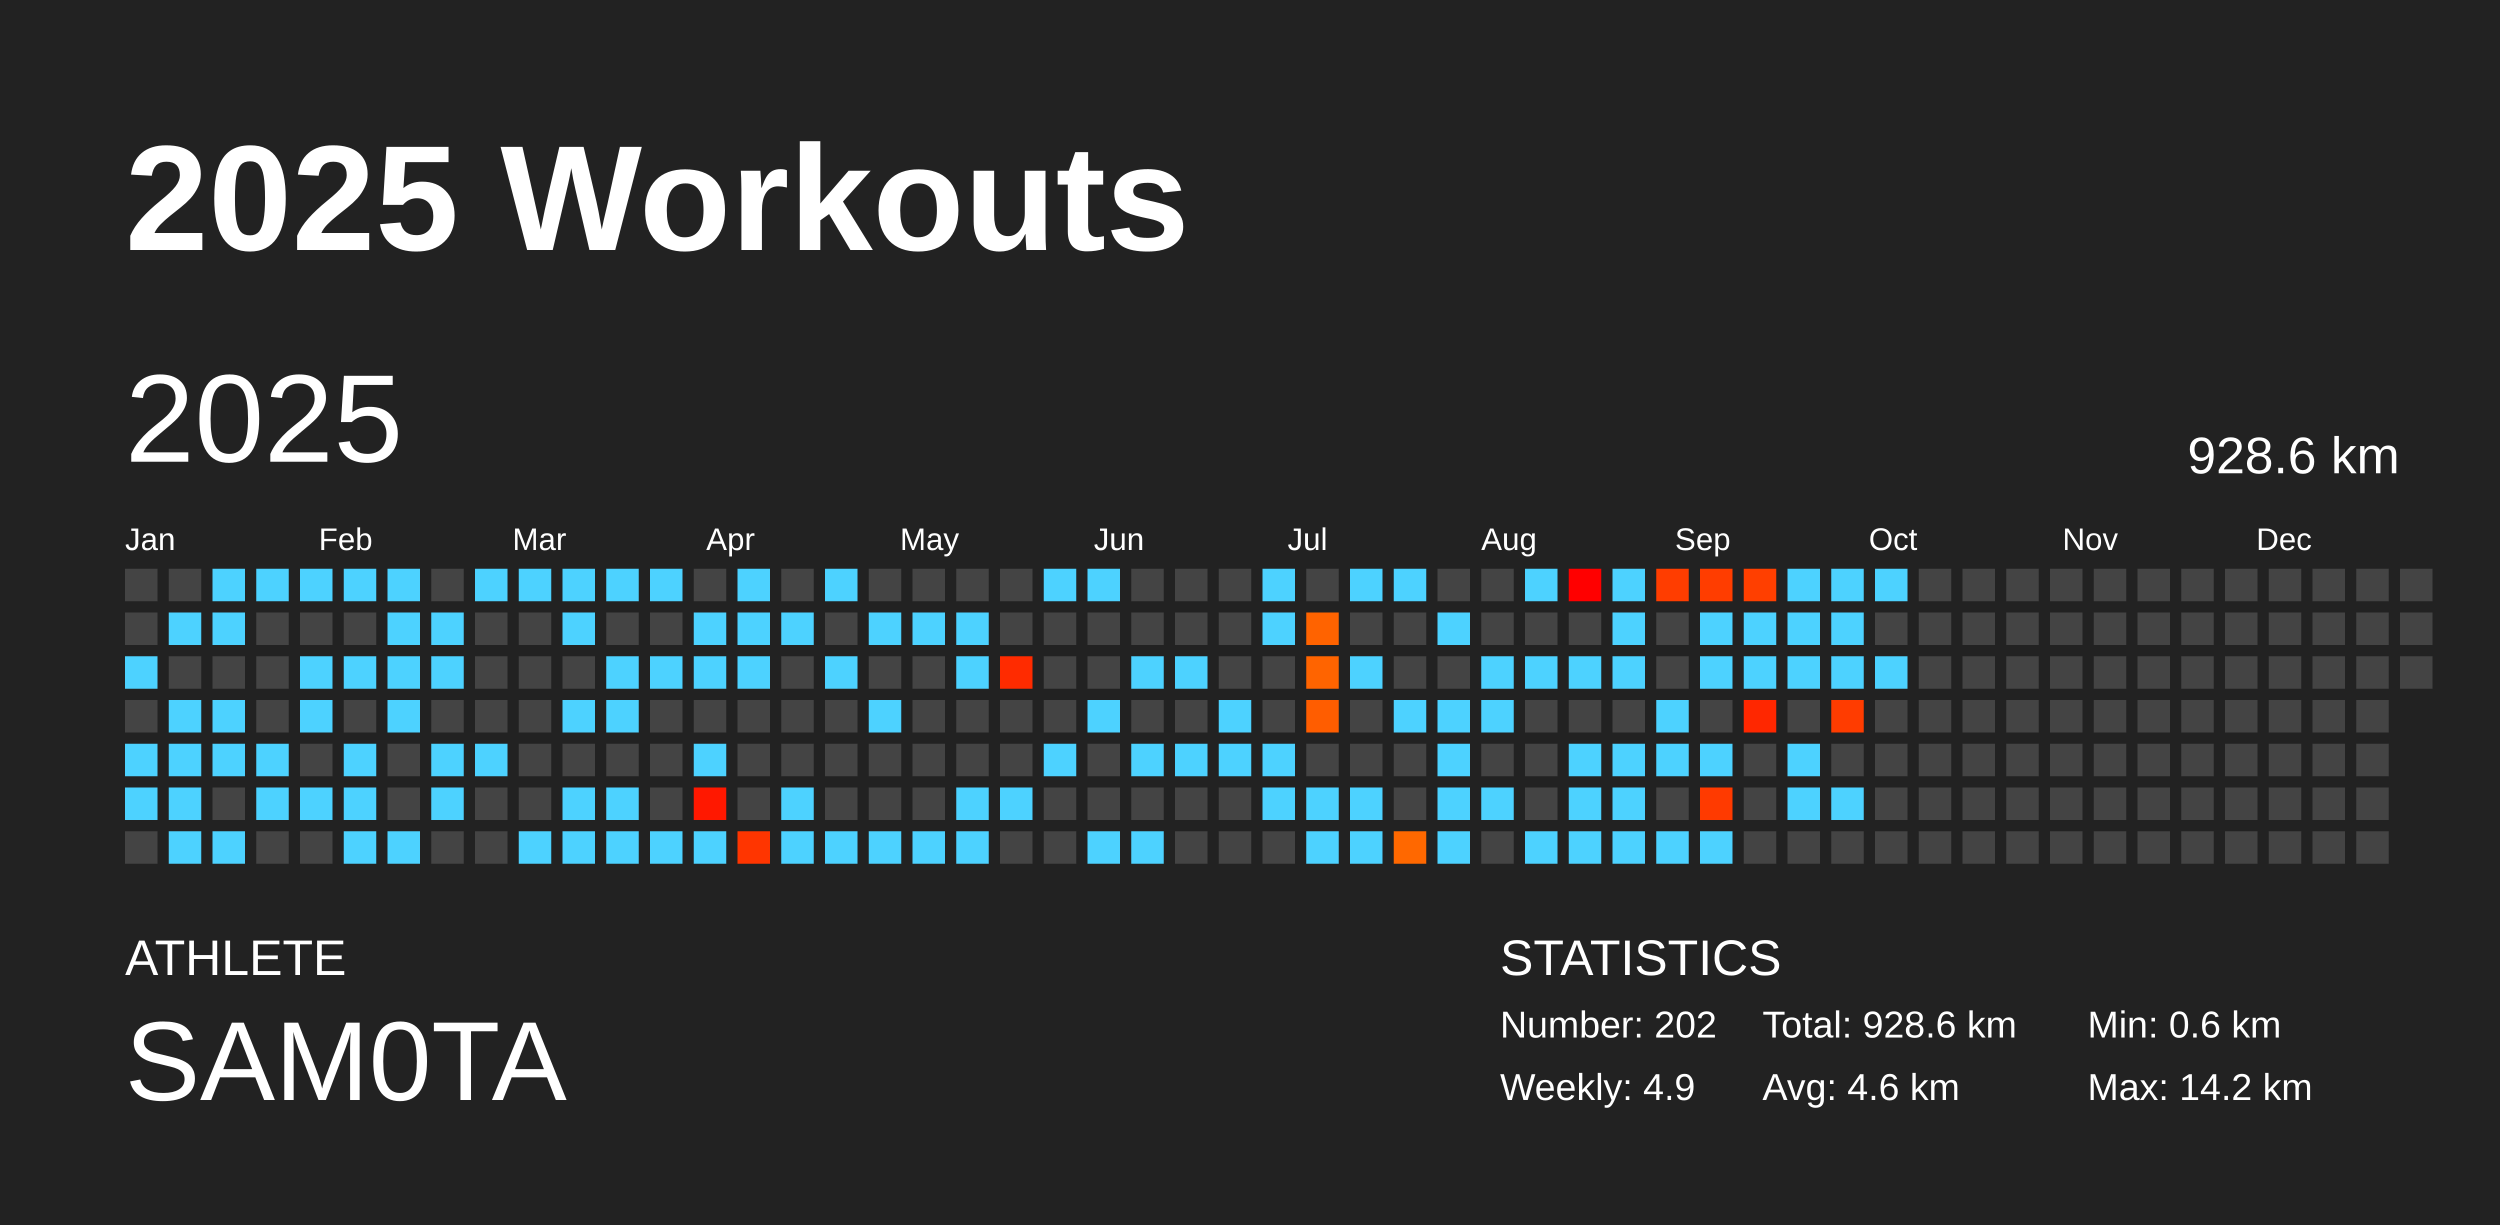
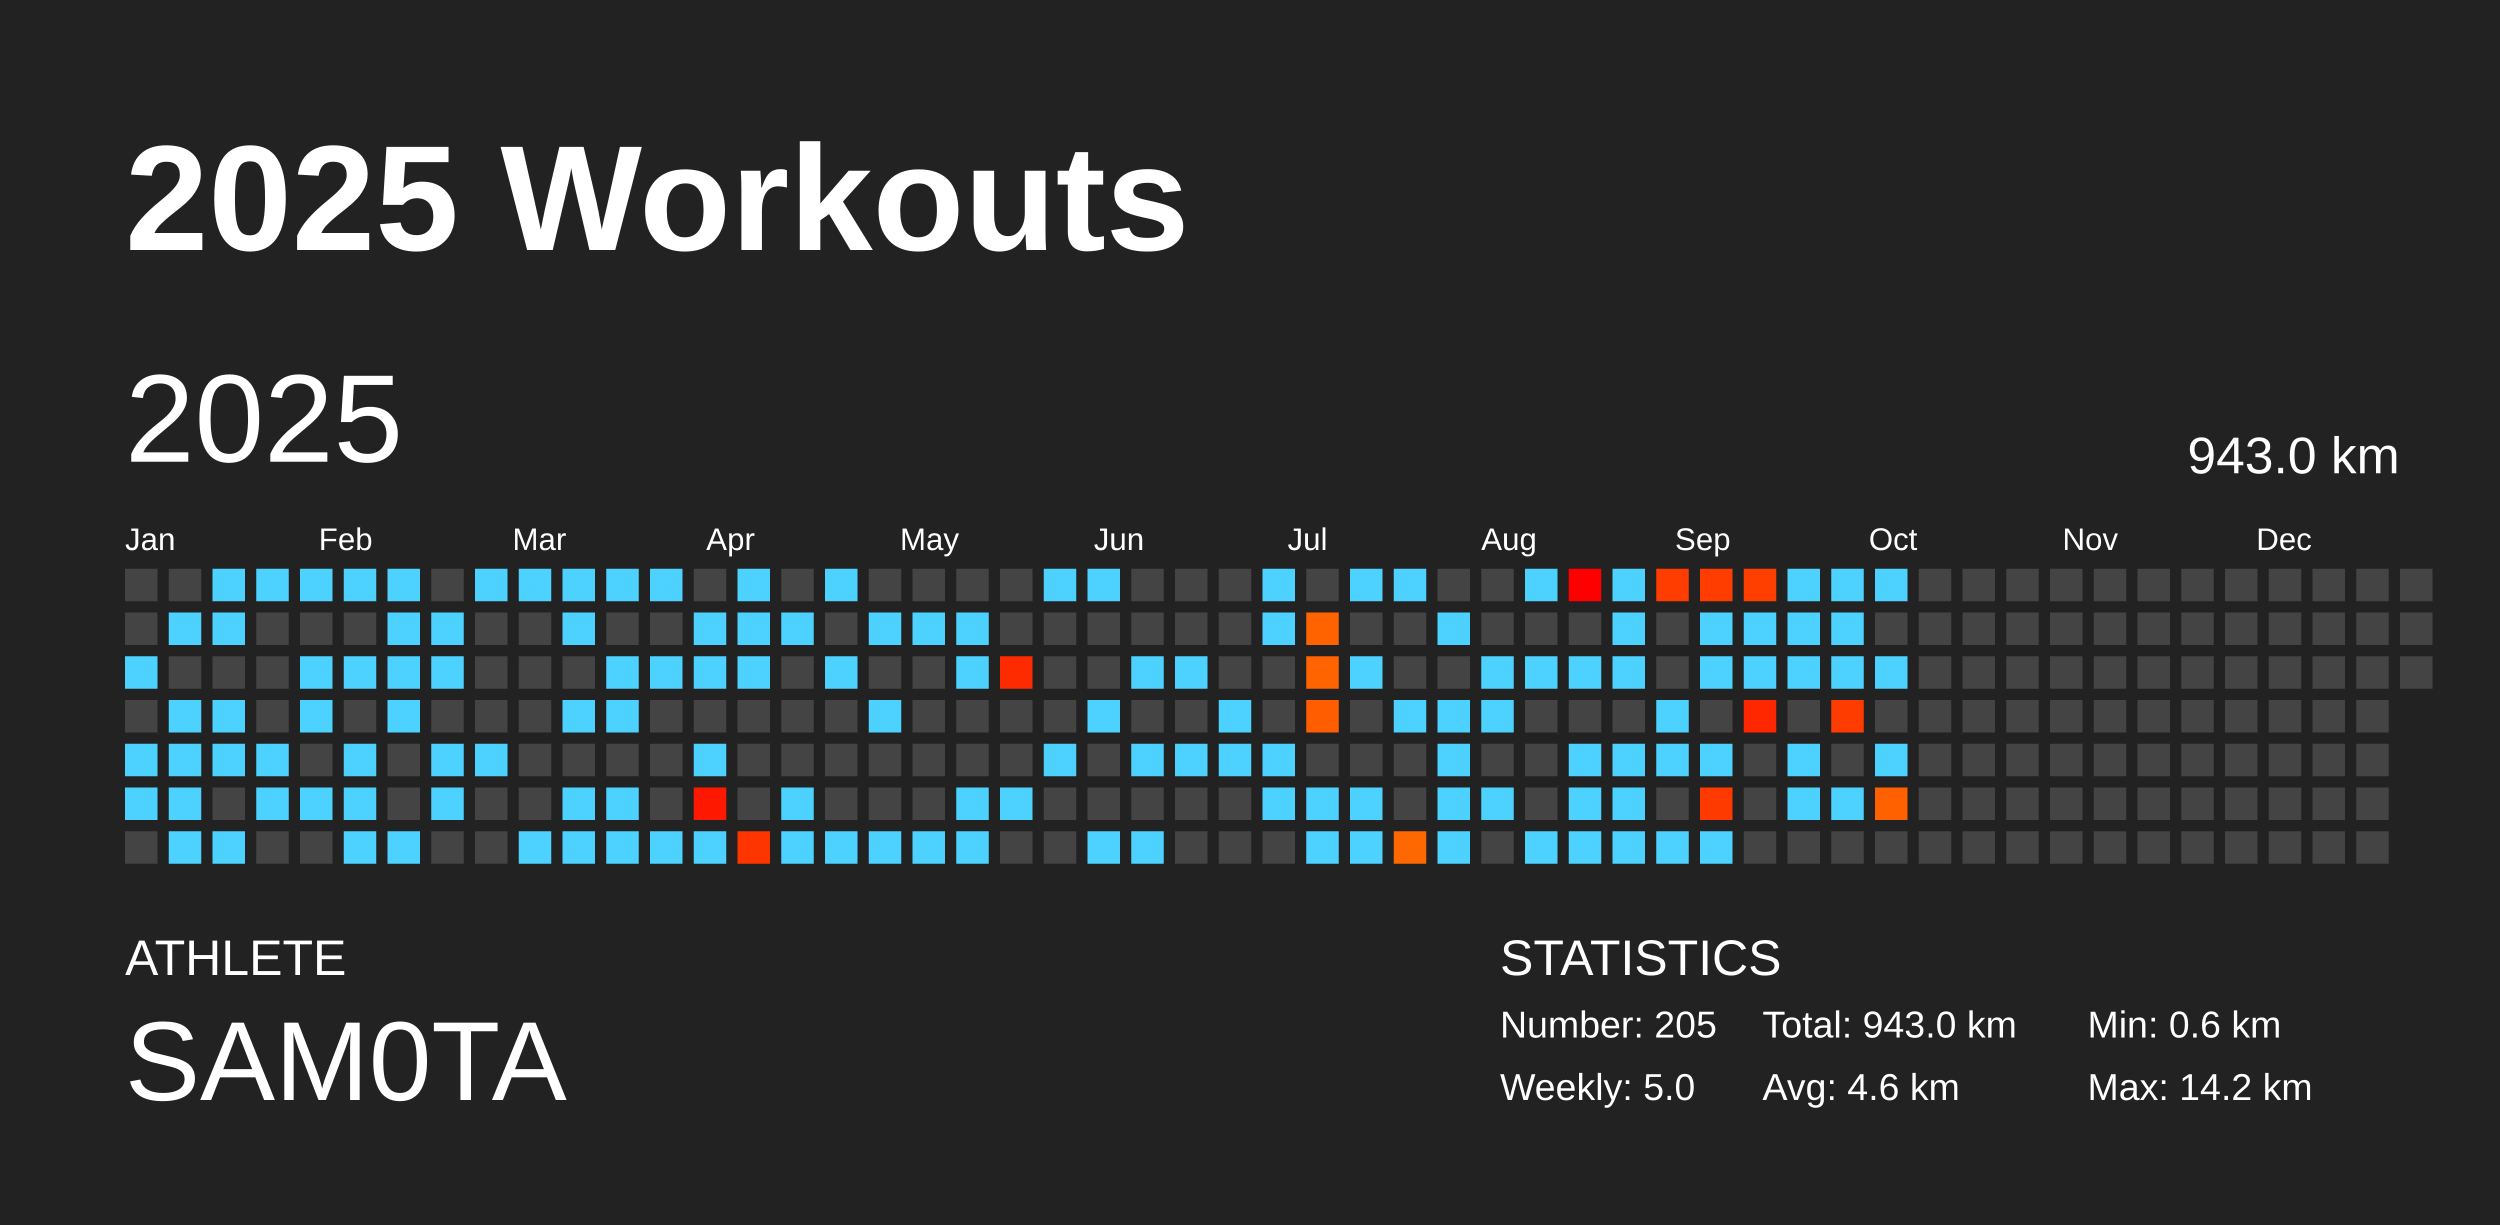
<svg xmlns="http://www.w3.org/2000/svg" baseProfile="full" height="98mm" version="1.1" viewBox="0,0,200,98" width="200mm">
  <defs />
  <rect fill="#222222" height="98" width="200" x="0" y="0" />
  <text fill="#FFFFFF" style="font-size:12px; font-family:Arial; font-weight:bold;" x="10" y="20">2025 Workouts</text>
  <text fill="#FFFFFF" style="font-size:4px; font-family:Arial" x="10" y="78">ATHLETE</text>
  <text fill="#FFFFFF" style="font-size:9px; font-family:Arial" x="10" y="88">SAM0TA</text>
  <text fill="#FFFFFF" style="font-size:4px; font-family:Arial" x="120" y="78">STATISTICS</text>
-   <text fill="#FFFFFF" style="font-size:3px; font-family:Arial" x="120" y="83">Number: 202</text>
-   <text fill="#FFFFFF" style="font-size:3px; font-family:Arial" x="120" y="88">Weekly: 4.9</text>
-   <text fill="#FFFFFF" style="font-size:3px; font-family:Arial" x="141" y="83">Total: 928.6 km</text>
+   <text fill="#FFFFFF" style="font-size:3px; font-family:Arial" x="120" y="83">Number: 205</text>
+   <text fill="#FFFFFF" style="font-size:3px; font-family:Arial" x="120" y="88">Weekly: 5.0</text>
+   <text fill="#FFFFFF" style="font-size:3px; font-family:Arial" x="141" y="83">Total: 943.0 km</text>
  <text fill="#FFFFFF" style="font-size:3px; font-family:Arial" x="141" y="88">Avg: 4.6 km</text>
  <text fill="#FFFFFF" style="font-size:3px; font-family:Arial" x="167" y="83">Min: 0.6 km</text>
  <text fill="#FFFFFF" style="font-size:3px; font-family:Arial" x="167" y="88">Max: 14.2 km</text>
  <text dominant-baseline="hanging" fill="#FFFFFF" style="font-size:10.0px; font-family:Arial;" x="10" y="30">2025</text>
-   <text dominant-baseline="hanging" fill="#FFFFFF" style="font-size:4.125px; font-family:Arial;" x="175" y="35">928.6 km</text>
+   <text dominant-baseline="hanging" fill="#FFFFFF" style="font-size:4.125px; font-family:Arial;" x="175" y="35">943.0 km</text>
  <text fill="#FFFFFF" style="font-size:2.5px; font-family:Arial" x="10.0" y="44">Jan</text>
  <text fill="#FFFFFF" style="font-size:2.5px; font-family:Arial" x="25.5" y="44">Feb</text>
  <text fill="#FFFFFF" style="font-size:2.5px; font-family:Arial" x="41.0" y="44">Mar</text>
  <text fill="#FFFFFF" style="font-size:2.5px; font-family:Arial" x="56.5" y="44">Apr</text>
  <text fill="#FFFFFF" style="font-size:2.5px; font-family:Arial" x="72.0" y="44">May</text>
  <text fill="#FFFFFF" style="font-size:2.5px; font-family:Arial" x="87.5" y="44">Jun</text>
  <text fill="#FFFFFF" style="font-size:2.5px; font-family:Arial" x="103.0" y="44">Jul</text>
  <text fill="#FFFFFF" style="font-size:2.5px; font-family:Arial" x="118.5" y="44">Aug</text>
  <text fill="#FFFFFF" style="font-size:2.5px; font-family:Arial" x="134.0" y="44">Sep</text>
  <text fill="#FFFFFF" style="font-size:2.5px; font-family:Arial" x="149.5" y="44">Oct</text>
  <text fill="#FFFFFF" style="font-size:2.5px; font-family:Arial" x="165.0" y="44">Nov</text>
  <text fill="#FFFFFF" style="font-size:2.5px; font-family:Arial" x="180.5" y="44">Dec</text>
  <rect fill="#444444" height="2.6" width="2.6" x="10.0" y="45.5" />
  <rect fill="#444444" height="2.6" width="2.6" x="10.0" y="49.0" />
  <rect fill="#4dd2ff" height="2.6" width="2.6" x="10.0" y="52.5" />
  <rect fill="#444444" height="2.6" width="2.6" x="10.0" y="56.0" />
  <rect fill="#4dd2ff" height="2.6" width="2.6" x="10.0" y="59.5" />
  <rect fill="#4dd2ff" height="2.6" width="2.6" x="10.0" y="63.0" />
  <rect fill="#444444" height="2.6" width="2.6" x="10.0" y="66.5" />
  <rect fill="#444444" height="2.6" width="2.6" x="13.5" y="45.5" />
  <rect fill="#4dd2ff" height="2.6" width="2.6" x="13.5" y="49.0" />
  <rect fill="#444444" height="2.6" width="2.6" x="13.5" y="52.5" />
  <rect fill="#4dd2ff" height="2.6" width="2.6" x="13.5" y="56.0" />
  <rect fill="#4dd2ff" height="2.6" width="2.6" x="13.5" y="59.5" />
  <rect fill="#4dd2ff" height="2.6" width="2.6" x="13.5" y="63.0" />
  <rect fill="#4dd2ff" height="2.6" width="2.6" x="13.5" y="66.5" />
  <rect fill="#4dd2ff" height="2.6" width="2.6" x="17.0" y="45.5" />
  <rect fill="#4dd2ff" height="2.6" width="2.6" x="17.0" y="49.0" />
  <rect fill="#444444" height="2.6" width="2.6" x="17.0" y="52.5" />
  <rect fill="#4dd2ff" height="2.6" width="2.6" x="17.0" y="56.0" />
  <rect fill="#4dd2ff" height="2.6" width="2.6" x="17.0" y="59.5" />
  <rect fill="#444444" height="2.6" width="2.6" x="17.0" y="63.0" />
  <rect fill="#4dd2ff" height="2.6" width="2.6" x="17.0" y="66.5" />
  <rect fill="#4dd2ff" height="2.6" width="2.6" x="20.5" y="45.5" />
  <rect fill="#444444" height="2.6" width="2.6" x="20.5" y="49.0" />
  <rect fill="#444444" height="2.6" width="2.6" x="20.5" y="52.5" />
  <rect fill="#444444" height="2.6" width="2.6" x="20.5" y="56.0" />
  <rect fill="#4dd2ff" height="2.6" width="2.6" x="20.5" y="59.5" />
  <rect fill="#4dd2ff" height="2.6" width="2.6" x="20.5" y="63.0" />
  <rect fill="#444444" height="2.6" width="2.6" x="20.5" y="66.5" />
  <rect fill="#4dd2ff" height="2.6" width="2.6" x="24.0" y="45.5" />
  <rect fill="#444444" height="2.6" width="2.6" x="24.0" y="49.0" />
  <rect fill="#4dd2ff" height="2.6" width="2.6" x="24.0" y="52.5" />
  <rect fill="#4dd2ff" height="2.6" width="2.6" x="24.0" y="56.0" />
  <rect fill="#444444" height="2.6" width="2.6" x="24.0" y="59.5" />
  <rect fill="#4dd2ff" height="2.6" width="2.6" x="24.0" y="63.0" />
  <rect fill="#444444" height="2.6" width="2.6" x="24.0" y="66.5" />
  <rect fill="#4dd2ff" height="2.6" width="2.6" x="27.5" y="45.5" />
  <rect fill="#444444" height="2.6" width="2.6" x="27.5" y="49.0" />
  <rect fill="#4dd2ff" height="2.6" width="2.6" x="27.5" y="52.5" />
  <rect fill="#444444" height="2.6" width="2.6" x="27.5" y="56.0" />
  <rect fill="#4dd2ff" height="2.6" width="2.6" x="27.5" y="59.5" />
  <rect fill="#4dd2ff" height="2.6" width="2.6" x="27.5" y="63.0" />
  <rect fill="#4dd2ff" height="2.6" width="2.6" x="27.5" y="66.5" />
  <rect fill="#4dd2ff" height="2.6" width="2.6" x="31.0" y="45.5" />
  <rect fill="#4dd2ff" height="2.6" width="2.6" x="31.0" y="49.0" />
  <rect fill="#4dd2ff" height="2.6" width="2.6" x="31.0" y="52.5" />
  <rect fill="#4dd2ff" height="2.6" width="2.6" x="31.0" y="56.0" />
  <rect fill="#444444" height="2.6" width="2.6" x="31.0" y="59.5" />
  <rect fill="#444444" height="2.6" width="2.6" x="31.0" y="63.0" />
  <rect fill="#4dd2ff" height="2.6" width="2.6" x="31.0" y="66.5" />
  <rect fill="#444444" height="2.6" width="2.6" x="34.5" y="45.5" />
  <rect fill="#4dd2ff" height="2.6" width="2.6" x="34.5" y="49.0" />
  <rect fill="#4dd2ff" height="2.6" width="2.6" x="34.5" y="52.5" />
  <rect fill="#444444" height="2.6" width="2.6" x="34.5" y="56.0" />
  <rect fill="#4dd2ff" height="2.6" width="2.6" x="34.5" y="59.5" />
  <rect fill="#4dd2ff" height="2.6" width="2.6" x="34.5" y="63.0" />
  <rect fill="#444444" height="2.6" width="2.6" x="34.5" y="66.5" />
  <rect fill="#4dd2ff" height="2.6" width="2.6" x="38.0" y="45.5" />
  <rect fill="#444444" height="2.6" width="2.6" x="38.0" y="49.0" />
  <rect fill="#444444" height="2.6" width="2.6" x="38.0" y="52.5" />
  <rect fill="#444444" height="2.6" width="2.6" x="38.0" y="56.0" />
  <rect fill="#4dd2ff" height="2.6" width="2.6" x="38.0" y="59.5" />
  <rect fill="#444444" height="2.6" width="2.6" x="38.0" y="63.0" />
  <rect fill="#444444" height="2.6" width="2.6" x="38.0" y="66.5" />
  <rect fill="#4dd2ff" height="2.6" width="2.6" x="41.5" y="45.5" />
  <rect fill="#444444" height="2.6" width="2.6" x="41.5" y="49.0" />
  <rect fill="#444444" height="2.6" width="2.6" x="41.5" y="52.5" />
  <rect fill="#444444" height="2.6" width="2.6" x="41.5" y="56.0" />
  <rect fill="#444444" height="2.6" width="2.6" x="41.5" y="59.5" />
  <rect fill="#444444" height="2.6" width="2.6" x="41.5" y="63.0" />
  <rect fill="#4dd2ff" height="2.6" width="2.6" x="41.5" y="66.5" />
  <rect fill="#4dd2ff" height="2.6" width="2.6" x="45.0" y="45.5" />
  <rect fill="#4dd2ff" height="2.6" width="2.6" x="45.0" y="49.0" />
  <rect fill="#444444" height="2.6" width="2.6" x="45.0" y="52.5" />
  <rect fill="#4dd2ff" height="2.6" width="2.6" x="45.0" y="56.0" />
  <rect fill="#444444" height="2.6" width="2.6" x="45.0" y="59.5" />
  <rect fill="#4dd2ff" height="2.6" width="2.6" x="45.0" y="63.0" />
  <rect fill="#4dd2ff" height="2.6" width="2.6" x="45.0" y="66.5" />
  <rect fill="#4dd2ff" height="2.6" width="2.6" x="48.5" y="45.5" />
  <rect fill="#444444" height="2.6" width="2.6" x="48.5" y="49.0" />
  <rect fill="#4dd2ff" height="2.6" width="2.6" x="48.5" y="52.5" />
  <rect fill="#4dd2ff" height="2.6" width="2.6" x="48.5" y="56.0" />
  <rect fill="#444444" height="2.6" width="2.6" x="48.5" y="59.5" />
  <rect fill="#4dd2ff" height="2.6" width="2.6" x="48.5" y="63.0" />
  <rect fill="#4dd2ff" height="2.6" width="2.6" x="48.5" y="66.5" />
  <rect fill="#4dd2ff" height="2.6" width="2.6" x="52.0" y="45.5" />
  <rect fill="#444444" height="2.6" width="2.6" x="52.0" y="49.0" />
  <rect fill="#4dd2ff" height="2.6" width="2.6" x="52.0" y="52.5" />
  <rect fill="#444444" height="2.6" width="2.6" x="52.0" y="56.0" />
  <rect fill="#444444" height="2.6" width="2.6" x="52.0" y="59.5" />
  <rect fill="#444444" height="2.6" width="2.6" x="52.0" y="63.0" />
  <rect fill="#4dd2ff" height="2.6" width="2.6" x="52.0" y="66.5" />
  <rect fill="#444444" height="2.6" width="2.6" x="55.5" y="45.5" />
  <rect fill="#4dd2ff" height="2.6" width="2.6" x="55.5" y="49.0" />
  <rect fill="#4dd2ff" height="2.6" width="2.6" x="55.5" y="52.5" />
  <rect fill="#444444" height="2.6" width="2.6" x="55.5" y="56.0" />
  <rect fill="#4dd2ff" height="2.6" width="2.6" x="55.5" y="59.5" />
  <rect fill="#ff1800" height="2.6" width="2.6" x="55.5" y="63.0" />
  <rect fill="#4dd2ff" height="2.6" width="2.6" x="55.5" y="66.5" />
  <rect fill="#4dd2ff" height="2.6" width="2.6" x="59.0" y="45.5" />
  <rect fill="#4dd2ff" height="2.6" width="2.6" x="59.0" y="49.0" />
  <rect fill="#4dd2ff" height="2.6" width="2.6" x="59.0" y="52.5" />
  <rect fill="#444444" height="2.6" width="2.6" x="59.0" y="56.0" />
  <rect fill="#444444" height="2.6" width="2.6" x="59.0" y="59.5" />
  <rect fill="#444444" height="2.6" width="2.6" x="59.0" y="63.0" />
  <rect fill="#ff3500" height="2.6" width="2.6" x="59.0" y="66.5" />
  <rect fill="#444444" height="2.6" width="2.6" x="62.5" y="45.5" />
  <rect fill="#4dd2ff" height="2.6" width="2.6" x="62.5" y="49.0" />
  <rect fill="#444444" height="2.6" width="2.6" x="62.5" y="52.5" />
  <rect fill="#444444" height="2.6" width="2.6" x="62.5" y="56.0" />
  <rect fill="#444444" height="2.6" width="2.6" x="62.5" y="59.5" />
  <rect fill="#4dd2ff" height="2.6" width="2.6" x="62.5" y="63.0" />
  <rect fill="#4dd2ff" height="2.6" width="2.6" x="62.5" y="66.5" />
  <rect fill="#4dd2ff" height="2.6" width="2.6" x="66.0" y="45.5" />
  <rect fill="#444444" height="2.6" width="2.6" x="66.0" y="49.0" />
  <rect fill="#4dd2ff" height="2.6" width="2.6" x="66.0" y="52.5" />
  <rect fill="#444444" height="2.6" width="2.6" x="66.0" y="56.0" />
  <rect fill="#444444" height="2.6" width="2.6" x="66.0" y="59.5" />
  <rect fill="#444444" height="2.6" width="2.6" x="66.0" y="63.0" />
  <rect fill="#4dd2ff" height="2.6" width="2.6" x="66.0" y="66.5" />
  <rect fill="#444444" height="2.6" width="2.6" x="69.5" y="45.5" />
  <rect fill="#4dd2ff" height="2.6" width="2.6" x="69.5" y="49.0" />
  <rect fill="#444444" height="2.6" width="2.6" x="69.5" y="52.5" />
  <rect fill="#4dd2ff" height="2.6" width="2.6" x="69.5" y="56.0" />
  <rect fill="#444444" height="2.6" width="2.6" x="69.5" y="59.5" />
  <rect fill="#444444" height="2.6" width="2.6" x="69.5" y="63.0" />
  <rect fill="#4dd2ff" height="2.6" width="2.6" x="69.5" y="66.5" />
  <rect fill="#444444" height="2.6" width="2.6" x="73.0" y="45.5" />
  <rect fill="#4dd2ff" height="2.6" width="2.6" x="73.0" y="49.0" />
  <rect fill="#444444" height="2.6" width="2.6" x="73.0" y="52.5" />
  <rect fill="#444444" height="2.6" width="2.6" x="73.0" y="56.0" />
  <rect fill="#444444" height="2.6" width="2.6" x="73.0" y="59.5" />
  <rect fill="#444444" height="2.6" width="2.6" x="73.0" y="63.0" />
  <rect fill="#4dd2ff" height="2.6" width="2.6" x="73.0" y="66.5" />
  <rect fill="#444444" height="2.6" width="2.6" x="76.5" y="45.5" />
  <rect fill="#4dd2ff" height="2.6" width="2.6" x="76.5" y="49.0" />
  <rect fill="#4dd2ff" height="2.6" width="2.6" x="76.5" y="52.5" />
  <rect fill="#444444" height="2.6" width="2.6" x="76.5" y="56.0" />
  <rect fill="#444444" height="2.6" width="2.6" x="76.5" y="59.5" />
  <rect fill="#4dd2ff" height="2.6" width="2.6" x="76.5" y="63.0" />
  <rect fill="#4dd2ff" height="2.6" width="2.6" x="76.5" y="66.5" />
  <rect fill="#444444" height="2.6" width="2.6" x="80.0" y="45.5" />
  <rect fill="#444444" height="2.6" width="2.6" x="80.0" y="49.0" />
  <rect fill="#ff2b00" height="2.6" width="2.6" x="80.0" y="52.5" />
  <rect fill="#444444" height="2.6" width="2.6" x="80.0" y="56.0" />
  <rect fill="#444444" height="2.6" width="2.6" x="80.0" y="59.5" />
  <rect fill="#4dd2ff" height="2.6" width="2.6" x="80.0" y="63.0" />
  <rect fill="#444444" height="2.6" width="2.6" x="80.0" y="66.5" />
  <rect fill="#4dd2ff" height="2.6" width="2.6" x="83.5" y="45.5" />
  <rect fill="#444444" height="2.6" width="2.6" x="83.5" y="49.0" />
  <rect fill="#444444" height="2.6" width="2.6" x="83.5" y="52.5" />
  <rect fill="#444444" height="2.6" width="2.6" x="83.5" y="56.0" />
  <rect fill="#4dd2ff" height="2.6" width="2.6" x="83.5" y="59.5" />
  <rect fill="#444444" height="2.6" width="2.6" x="83.5" y="63.0" />
  <rect fill="#444444" height="2.6" width="2.6" x="83.5" y="66.5" />
  <rect fill="#4dd2ff" height="2.6" width="2.6" x="87.0" y="45.5" />
  <rect fill="#444444" height="2.6" width="2.6" x="87.0" y="49.0" />
  <rect fill="#444444" height="2.6" width="2.6" x="87.0" y="52.5" />
  <rect fill="#4dd2ff" height="2.6" width="2.6" x="87.0" y="56.0" />
  <rect fill="#444444" height="2.6" width="2.6" x="87.0" y="59.5" />
  <rect fill="#444444" height="2.6" width="2.6" x="87.0" y="63.0" />
  <rect fill="#4dd2ff" height="2.6" width="2.6" x="87.0" y="66.5" />
  <rect fill="#444444" height="2.6" width="2.6" x="90.5" y="45.5" />
  <rect fill="#444444" height="2.6" width="2.6" x="90.5" y="49.0" />
  <rect fill="#4dd2ff" height="2.6" width="2.6" x="90.5" y="52.5" />
  <rect fill="#444444" height="2.6" width="2.6" x="90.5" y="56.0" />
  <rect fill="#4dd2ff" height="2.6" width="2.6" x="90.5" y="59.5" />
  <rect fill="#444444" height="2.6" width="2.6" x="90.5" y="63.0" />
  <rect fill="#4dd2ff" height="2.6" width="2.6" x="90.5" y="66.5" />
  <rect fill="#444444" height="2.6" width="2.6" x="94.0" y="45.5" />
  <rect fill="#444444" height="2.6" width="2.6" x="94.0" y="49.0" />
  <rect fill="#4dd2ff" height="2.6" width="2.6" x="94.0" y="52.5" />
  <rect fill="#444444" height="2.6" width="2.6" x="94.0" y="56.0" />
  <rect fill="#4dd2ff" height="2.6" width="2.6" x="94.0" y="59.5" />
  <rect fill="#444444" height="2.6" width="2.6" x="94.0" y="63.0" />
  <rect fill="#444444" height="2.6" width="2.6" x="94.0" y="66.5" />
  <rect fill="#444444" height="2.6" width="2.6" x="97.5" y="45.5" />
  <rect fill="#444444" height="2.6" width="2.6" x="97.5" y="49.0" />
  <rect fill="#444444" height="2.6" width="2.6" x="97.5" y="52.5" />
  <rect fill="#4dd2ff" height="2.6" width="2.6" x="97.5" y="56.0" />
  <rect fill="#4dd2ff" height="2.6" width="2.6" x="97.5" y="59.5" />
  <rect fill="#444444" height="2.6" width="2.6" x="97.5" y="63.0" />
  <rect fill="#444444" height="2.6" width="2.6" x="97.5" y="66.5" />
  <rect fill="#4dd2ff" height="2.6" width="2.6" x="101.0" y="45.5" />
  <rect fill="#4dd2ff" height="2.6" width="2.6" x="101.0" y="49.0" />
  <rect fill="#444444" height="2.6" width="2.6" x="101.0" y="52.5" />
  <rect fill="#444444" height="2.6" width="2.6" x="101.0" y="56.0" />
  <rect fill="#4dd2ff" height="2.6" width="2.6" x="101.0" y="59.5" />
  <rect fill="#4dd2ff" height="2.6" width="2.6" x="101.0" y="63.0" />
  <rect fill="#444444" height="2.6" width="2.6" x="101.0" y="66.5" />
  <rect fill="#444444" height="2.6" width="2.6" x="104.5" y="45.5" />
  <rect fill="#ff6300" height="2.6" width="2.6" x="104.5" y="49.0" />
  <rect fill="#ff6400" height="2.6" width="2.6" x="104.5" y="52.5" />
  <rect fill="#ff5d00" height="2.6" width="2.6" x="104.5" y="56.0" />
  <rect fill="#444444" height="2.6" width="2.6" x="104.5" y="59.5" />
  <rect fill="#4dd2ff" height="2.6" width="2.6" x="104.5" y="63.0" />
  <rect fill="#4dd2ff" height="2.6" width="2.6" x="104.5" y="66.5" />
  <rect fill="#4dd2ff" height="2.6" width="2.6" x="108.0" y="45.5" />
  <rect fill="#444444" height="2.6" width="2.6" x="108.0" y="49.0" />
  <rect fill="#4dd2ff" height="2.6" width="2.6" x="108.0" y="52.5" />
  <rect fill="#444444" height="2.6" width="2.6" x="108.0" y="56.0" />
  <rect fill="#444444" height="2.6" width="2.6" x="108.0" y="59.5" />
  <rect fill="#4dd2ff" height="2.6" width="2.6" x="108.0" y="63.0" />
  <rect fill="#4dd2ff" height="2.6" width="2.6" x="108.0" y="66.5" />
  <rect fill="#4dd2ff" height="2.6" width="2.6" x="111.5" y="45.5" />
  <rect fill="#444444" height="2.6" width="2.6" x="111.5" y="49.0" />
  <rect fill="#444444" height="2.6" width="2.6" x="111.5" y="52.5" />
  <rect fill="#4dd2ff" height="2.6" width="2.6" x="111.5" y="56.0" />
  <rect fill="#444444" height="2.6" width="2.6" x="111.5" y="59.5" />
  <rect fill="#444444" height="2.6" width="2.6" x="111.5" y="63.0" />
  <rect fill="#ff6800" height="2.6" width="2.6" x="111.5" y="66.5" />
  <rect fill="#444444" height="2.6" width="2.6" x="115.0" y="45.5" />
  <rect fill="#4dd2ff" height="2.6" width="2.6" x="115.0" y="49.0" />
  <rect fill="#444444" height="2.6" width="2.6" x="115.0" y="52.5" />
  <rect fill="#4dd2ff" height="2.6" width="2.6" x="115.0" y="56.0" />
  <rect fill="#4dd2ff" height="2.6" width="2.6" x="115.0" y="59.5" />
  <rect fill="#4dd2ff" height="2.6" width="2.6" x="115.0" y="63.0" />
  <rect fill="#4dd2ff" height="2.6" width="2.6" x="115.0" y="66.5" />
  <rect fill="#444444" height="2.6" width="2.6" x="118.5" y="45.5" />
  <rect fill="#444444" height="2.6" width="2.6" x="118.5" y="49.0" />
  <rect fill="#4dd2ff" height="2.6" width="2.6" x="118.5" y="52.5" />
  <rect fill="#4dd2ff" height="2.6" width="2.6" x="118.5" y="56.0" />
  <rect fill="#444444" height="2.6" width="2.6" x="118.5" y="59.5" />
  <rect fill="#4dd2ff" height="2.6" width="2.6" x="118.5" y="63.0" />
  <rect fill="#444444" height="2.6" width="2.6" x="118.5" y="66.5" />
  <rect fill="#4dd2ff" height="2.6" width="2.6" x="122.0" y="45.5" />
  <rect fill="#444444" height="2.6" width="2.6" x="122.0" y="49.0" />
  <rect fill="#4dd2ff" height="2.6" width="2.6" x="122.0" y="52.5" />
  <rect fill="#444444" height="2.6" width="2.6" x="122.0" y="56.0" />
  <rect fill="#444444" height="2.6" width="2.6" x="122.0" y="59.5" />
  <rect fill="#444444" height="2.6" width="2.6" x="122.0" y="63.0" />
  <rect fill="#4dd2ff" height="2.6" width="2.6" x="122.0" y="66.5" />
  <rect fill="#ff0000" height="2.6" width="2.6" x="125.5" y="45.5" />
  <rect fill="#444444" height="2.6" width="2.6" x="125.5" y="49.0" />
  <rect fill="#4dd2ff" height="2.6" width="2.6" x="125.5" y="52.5" />
  <rect fill="#444444" height="2.6" width="2.6" x="125.5" y="56.0" />
  <rect fill="#4dd2ff" height="2.6" width="2.6" x="125.5" y="59.5" />
  <rect fill="#4dd2ff" height="2.6" width="2.6" x="125.5" y="63.0" />
  <rect fill="#4dd2ff" height="2.6" width="2.6" x="125.5" y="66.5" />
  <rect fill="#4dd2ff" height="2.6" width="2.6" x="129.0" y="45.5" />
  <rect fill="#4dd2ff" height="2.6" width="2.6" x="129.0" y="49.0" />
  <rect fill="#4dd2ff" height="2.6" width="2.6" x="129.0" y="52.5" />
  <rect fill="#444444" height="2.6" width="2.6" x="129.0" y="56.0" />
  <rect fill="#4dd2ff" height="2.6" width="2.6" x="129.0" y="59.5" />
  <rect fill="#4dd2ff" height="2.6" width="2.6" x="129.0" y="63.0" />
  <rect fill="#4dd2ff" height="2.6" width="2.6" x="129.0" y="66.5" />
  <rect fill="#ff3d00" height="2.6" width="2.6" x="132.5" y="45.5" />
  <rect fill="#444444" height="2.6" width="2.6" x="132.5" y="49.0" />
  <rect fill="#444444" height="2.6" width="2.6" x="132.5" y="52.5" />
  <rect fill="#4dd2ff" height="2.6" width="2.6" x="132.5" y="56.0" />
  <rect fill="#4dd2ff" height="2.6" width="2.6" x="132.5" y="59.5" />
  <rect fill="#444444" height="2.6" width="2.6" x="132.5" y="63.0" />
  <rect fill="#4dd2ff" height="2.6" width="2.6" x="132.5" y="66.5" />
  <rect fill="#ff3d00" height="2.6" width="2.6" x="136.0" y="45.5" />
  <rect fill="#4dd2ff" height="2.6" width="2.6" x="136.0" y="49.0" />
  <rect fill="#4dd2ff" height="2.6" width="2.6" x="136.0" y="52.5" />
  <rect fill="#444444" height="2.6" width="2.6" x="136.0" y="56.0" />
  <rect fill="#4dd2ff" height="2.6" width="2.6" x="136.0" y="59.5" />
  <rect fill="#ff3a00" height="2.6" width="2.6" x="136.0" y="63.0" />
  <rect fill="#4dd2ff" height="2.6" width="2.6" x="136.0" y="66.5" />
  <rect fill="#ff3f00" height="2.6" width="2.6" x="139.5" y="45.5" />
  <rect fill="#4dd2ff" height="2.6" width="2.6" x="139.5" y="49.0" />
  <rect fill="#4dd2ff" height="2.6" width="2.6" x="139.5" y="52.5" />
  <rect fill="#ff2700" height="2.6" width="2.6" x="139.5" y="56.0" />
  <rect fill="#444444" height="2.6" width="2.6" x="139.5" y="59.5" />
  <rect fill="#444444" height="2.6" width="2.6" x="139.5" y="63.0" />
  <rect fill="#444444" height="2.6" width="2.6" x="139.5" y="66.5" />
  <rect fill="#4dd2ff" height="2.6" width="2.6" x="143.0" y="45.5" />
  <rect fill="#4dd2ff" height="2.6" width="2.6" x="143.0" y="49.0" />
  <rect fill="#4dd2ff" height="2.6" width="2.6" x="143.0" y="52.5" />
  <rect fill="#444444" height="2.6" width="2.6" x="143.0" y="56.0" />
  <rect fill="#4dd2ff" height="2.6" width="2.6" x="143.0" y="59.5" />
  <rect fill="#4dd2ff" height="2.6" width="2.6" x="143.0" y="63.0" />
  <rect fill="#444444" height="2.6" width="2.6" x="143.0" y="66.5" />
  <rect fill="#4dd2ff" height="2.6" width="2.6" x="146.5" y="45.5" />
  <rect fill="#4dd2ff" height="2.6" width="2.6" x="146.5" y="49.0" />
  <rect fill="#4dd2ff" height="2.6" width="2.6" x="146.5" y="52.5" />
  <rect fill="#ff3c00" height="2.6" width="2.6" x="146.5" y="56.0" />
  <rect fill="#444444" height="2.6" width="2.6" x="146.5" y="59.5" />
  <rect fill="#4dd2ff" height="2.6" width="2.6" x="146.5" y="63.0" />
  <rect fill="#444444" height="2.6" width="2.6" x="146.5" y="66.5" />
  <rect fill="#4dd2ff" height="2.6" width="2.6" x="150.0" y="45.5" />
  <rect fill="#444444" height="2.6" width="2.6" x="150.0" y="49.0" />
  <rect fill="#4dd2ff" height="2.6" width="2.6" x="150.0" y="52.5" />
  <rect fill="#444444" height="2.6" width="2.6" x="150.0" y="56.0" />
-   <rect fill="#444444" height="2.6" width="2.6" x="150.0" y="59.5" />
-   <rect fill="#444444" height="2.6" width="2.6" x="150.0" y="63.0" />
+   <rect fill="#4dd2ff" height="2.6" width="2.6" x="150.0" y="59.5" />
+   <rect fill="#ff6000" height="2.6" width="2.6" x="150.0" y="63.0" />
  <rect fill="#444444" height="2.6" width="2.6" x="150.0" y="66.5" />
  <rect fill="#444444" height="2.6" width="2.6" x="153.5" y="45.5" />
  <rect fill="#444444" height="2.6" width="2.6" x="153.5" y="49.0" />
  <rect fill="#444444" height="2.6" width="2.6" x="153.5" y="52.5" />
  <rect fill="#444444" height="2.6" width="2.6" x="153.5" y="56.0" />
  <rect fill="#444444" height="2.6" width="2.6" x="153.5" y="59.5" />
  <rect fill="#444444" height="2.6" width="2.6" x="153.5" y="63.0" />
  <rect fill="#444444" height="2.6" width="2.6" x="153.5" y="66.5" />
  <rect fill="#444444" height="2.6" width="2.6" x="157.0" y="45.5" />
  <rect fill="#444444" height="2.6" width="2.6" x="157.0" y="49.0" />
  <rect fill="#444444" height="2.6" width="2.6" x="157.0" y="52.5" />
  <rect fill="#444444" height="2.6" width="2.6" x="157.0" y="56.0" />
  <rect fill="#444444" height="2.6" width="2.6" x="157.0" y="59.5" />
  <rect fill="#444444" height="2.6" width="2.6" x="157.0" y="63.0" />
  <rect fill="#444444" height="2.6" width="2.6" x="157.0" y="66.5" />
  <rect fill="#444444" height="2.6" width="2.6" x="160.5" y="45.5" />
  <rect fill="#444444" height="2.6" width="2.6" x="160.5" y="49.0" />
  <rect fill="#444444" height="2.6" width="2.6" x="160.5" y="52.5" />
  <rect fill="#444444" height="2.6" width="2.6" x="160.5" y="56.0" />
  <rect fill="#444444" height="2.6" width="2.6" x="160.5" y="59.5" />
  <rect fill="#444444" height="2.6" width="2.6" x="160.5" y="63.0" />
  <rect fill="#444444" height="2.6" width="2.6" x="160.5" y="66.5" />
  <rect fill="#444444" height="2.6" width="2.6" x="164.0" y="45.5" />
  <rect fill="#444444" height="2.6" width="2.6" x="164.0" y="49.0" />
  <rect fill="#444444" height="2.6" width="2.6" x="164.0" y="52.5" />
  <rect fill="#444444" height="2.6" width="2.6" x="164.0" y="56.0" />
  <rect fill="#444444" height="2.6" width="2.6" x="164.0" y="59.5" />
  <rect fill="#444444" height="2.6" width="2.6" x="164.0" y="63.0" />
  <rect fill="#444444" height="2.6" width="2.6" x="164.0" y="66.5" />
  <rect fill="#444444" height="2.6" width="2.6" x="167.5" y="45.5" />
  <rect fill="#444444" height="2.6" width="2.6" x="167.5" y="49.0" />
  <rect fill="#444444" height="2.6" width="2.6" x="167.5" y="52.5" />
  <rect fill="#444444" height="2.6" width="2.6" x="167.5" y="56.0" />
  <rect fill="#444444" height="2.6" width="2.6" x="167.5" y="59.5" />
  <rect fill="#444444" height="2.6" width="2.6" x="167.5" y="63.0" />
  <rect fill="#444444" height="2.6" width="2.6" x="167.5" y="66.5" />
  <rect fill="#444444" height="2.6" width="2.6" x="171.0" y="45.5" />
  <rect fill="#444444" height="2.6" width="2.6" x="171.0" y="49.0" />
  <rect fill="#444444" height="2.6" width="2.6" x="171.0" y="52.5" />
  <rect fill="#444444" height="2.6" width="2.6" x="171.0" y="56.0" />
  <rect fill="#444444" height="2.6" width="2.6" x="171.0" y="59.5" />
  <rect fill="#444444" height="2.6" width="2.6" x="171.0" y="63.0" />
  <rect fill="#444444" height="2.6" width="2.6" x="171.0" y="66.5" />
  <rect fill="#444444" height="2.6" width="2.6" x="174.5" y="45.5" />
  <rect fill="#444444" height="2.6" width="2.6" x="174.5" y="49.0" />
  <rect fill="#444444" height="2.6" width="2.6" x="174.5" y="52.5" />
  <rect fill="#444444" height="2.6" width="2.6" x="174.5" y="56.0" />
  <rect fill="#444444" height="2.6" width="2.6" x="174.5" y="59.5" />
  <rect fill="#444444" height="2.6" width="2.6" x="174.5" y="63.0" />
  <rect fill="#444444" height="2.6" width="2.6" x="174.5" y="66.5" />
  <rect fill="#444444" height="2.6" width="2.6" x="178.0" y="45.5" />
  <rect fill="#444444" height="2.6" width="2.6" x="178.0" y="49.0" />
  <rect fill="#444444" height="2.6" width="2.6" x="178.0" y="52.5" />
  <rect fill="#444444" height="2.6" width="2.6" x="178.0" y="56.0" />
  <rect fill="#444444" height="2.6" width="2.6" x="178.0" y="59.5" />
  <rect fill="#444444" height="2.6" width="2.6" x="178.0" y="63.0" />
  <rect fill="#444444" height="2.6" width="2.6" x="178.0" y="66.5" />
  <rect fill="#444444" height="2.6" width="2.6" x="181.5" y="45.5" />
  <rect fill="#444444" height="2.6" width="2.6" x="181.5" y="49.0" />
  <rect fill="#444444" height="2.6" width="2.6" x="181.5" y="52.5" />
  <rect fill="#444444" height="2.6" width="2.6" x="181.5" y="56.0" />
  <rect fill="#444444" height="2.6" width="2.6" x="181.5" y="59.5" />
  <rect fill="#444444" height="2.6" width="2.6" x="181.5" y="63.0" />
  <rect fill="#444444" height="2.6" width="2.6" x="181.5" y="66.5" />
  <rect fill="#444444" height="2.6" width="2.6" x="185.0" y="45.5" />
  <rect fill="#444444" height="2.6" width="2.6" x="185.0" y="49.0" />
  <rect fill="#444444" height="2.6" width="2.6" x="185.0" y="52.5" />
  <rect fill="#444444" height="2.6" width="2.6" x="185.0" y="56.0" />
  <rect fill="#444444" height="2.6" width="2.6" x="185.0" y="59.5" />
  <rect fill="#444444" height="2.6" width="2.6" x="185.0" y="63.0" />
  <rect fill="#444444" height="2.6" width="2.6" x="185.0" y="66.5" />
  <rect fill="#444444" height="2.6" width="2.6" x="188.5" y="45.5" />
  <rect fill="#444444" height="2.6" width="2.6" x="188.5" y="49.0" />
  <rect fill="#444444" height="2.6" width="2.6" x="188.5" y="52.5" />
  <rect fill="#444444" height="2.6" width="2.6" x="188.5" y="56.0" />
  <rect fill="#444444" height="2.6" width="2.6" x="188.5" y="59.5" />
  <rect fill="#444444" height="2.6" width="2.6" x="188.5" y="63.0" />
  <rect fill="#444444" height="2.6" width="2.6" x="188.5" y="66.5" />
  <rect fill="#444444" height="2.6" width="2.6" x="192.0" y="45.5" />
  <rect fill="#444444" height="2.6" width="2.6" x="192.0" y="49.0" />
  <rect fill="#444444" height="2.6" width="2.6" x="192.0" y="52.5" />
</svg>
